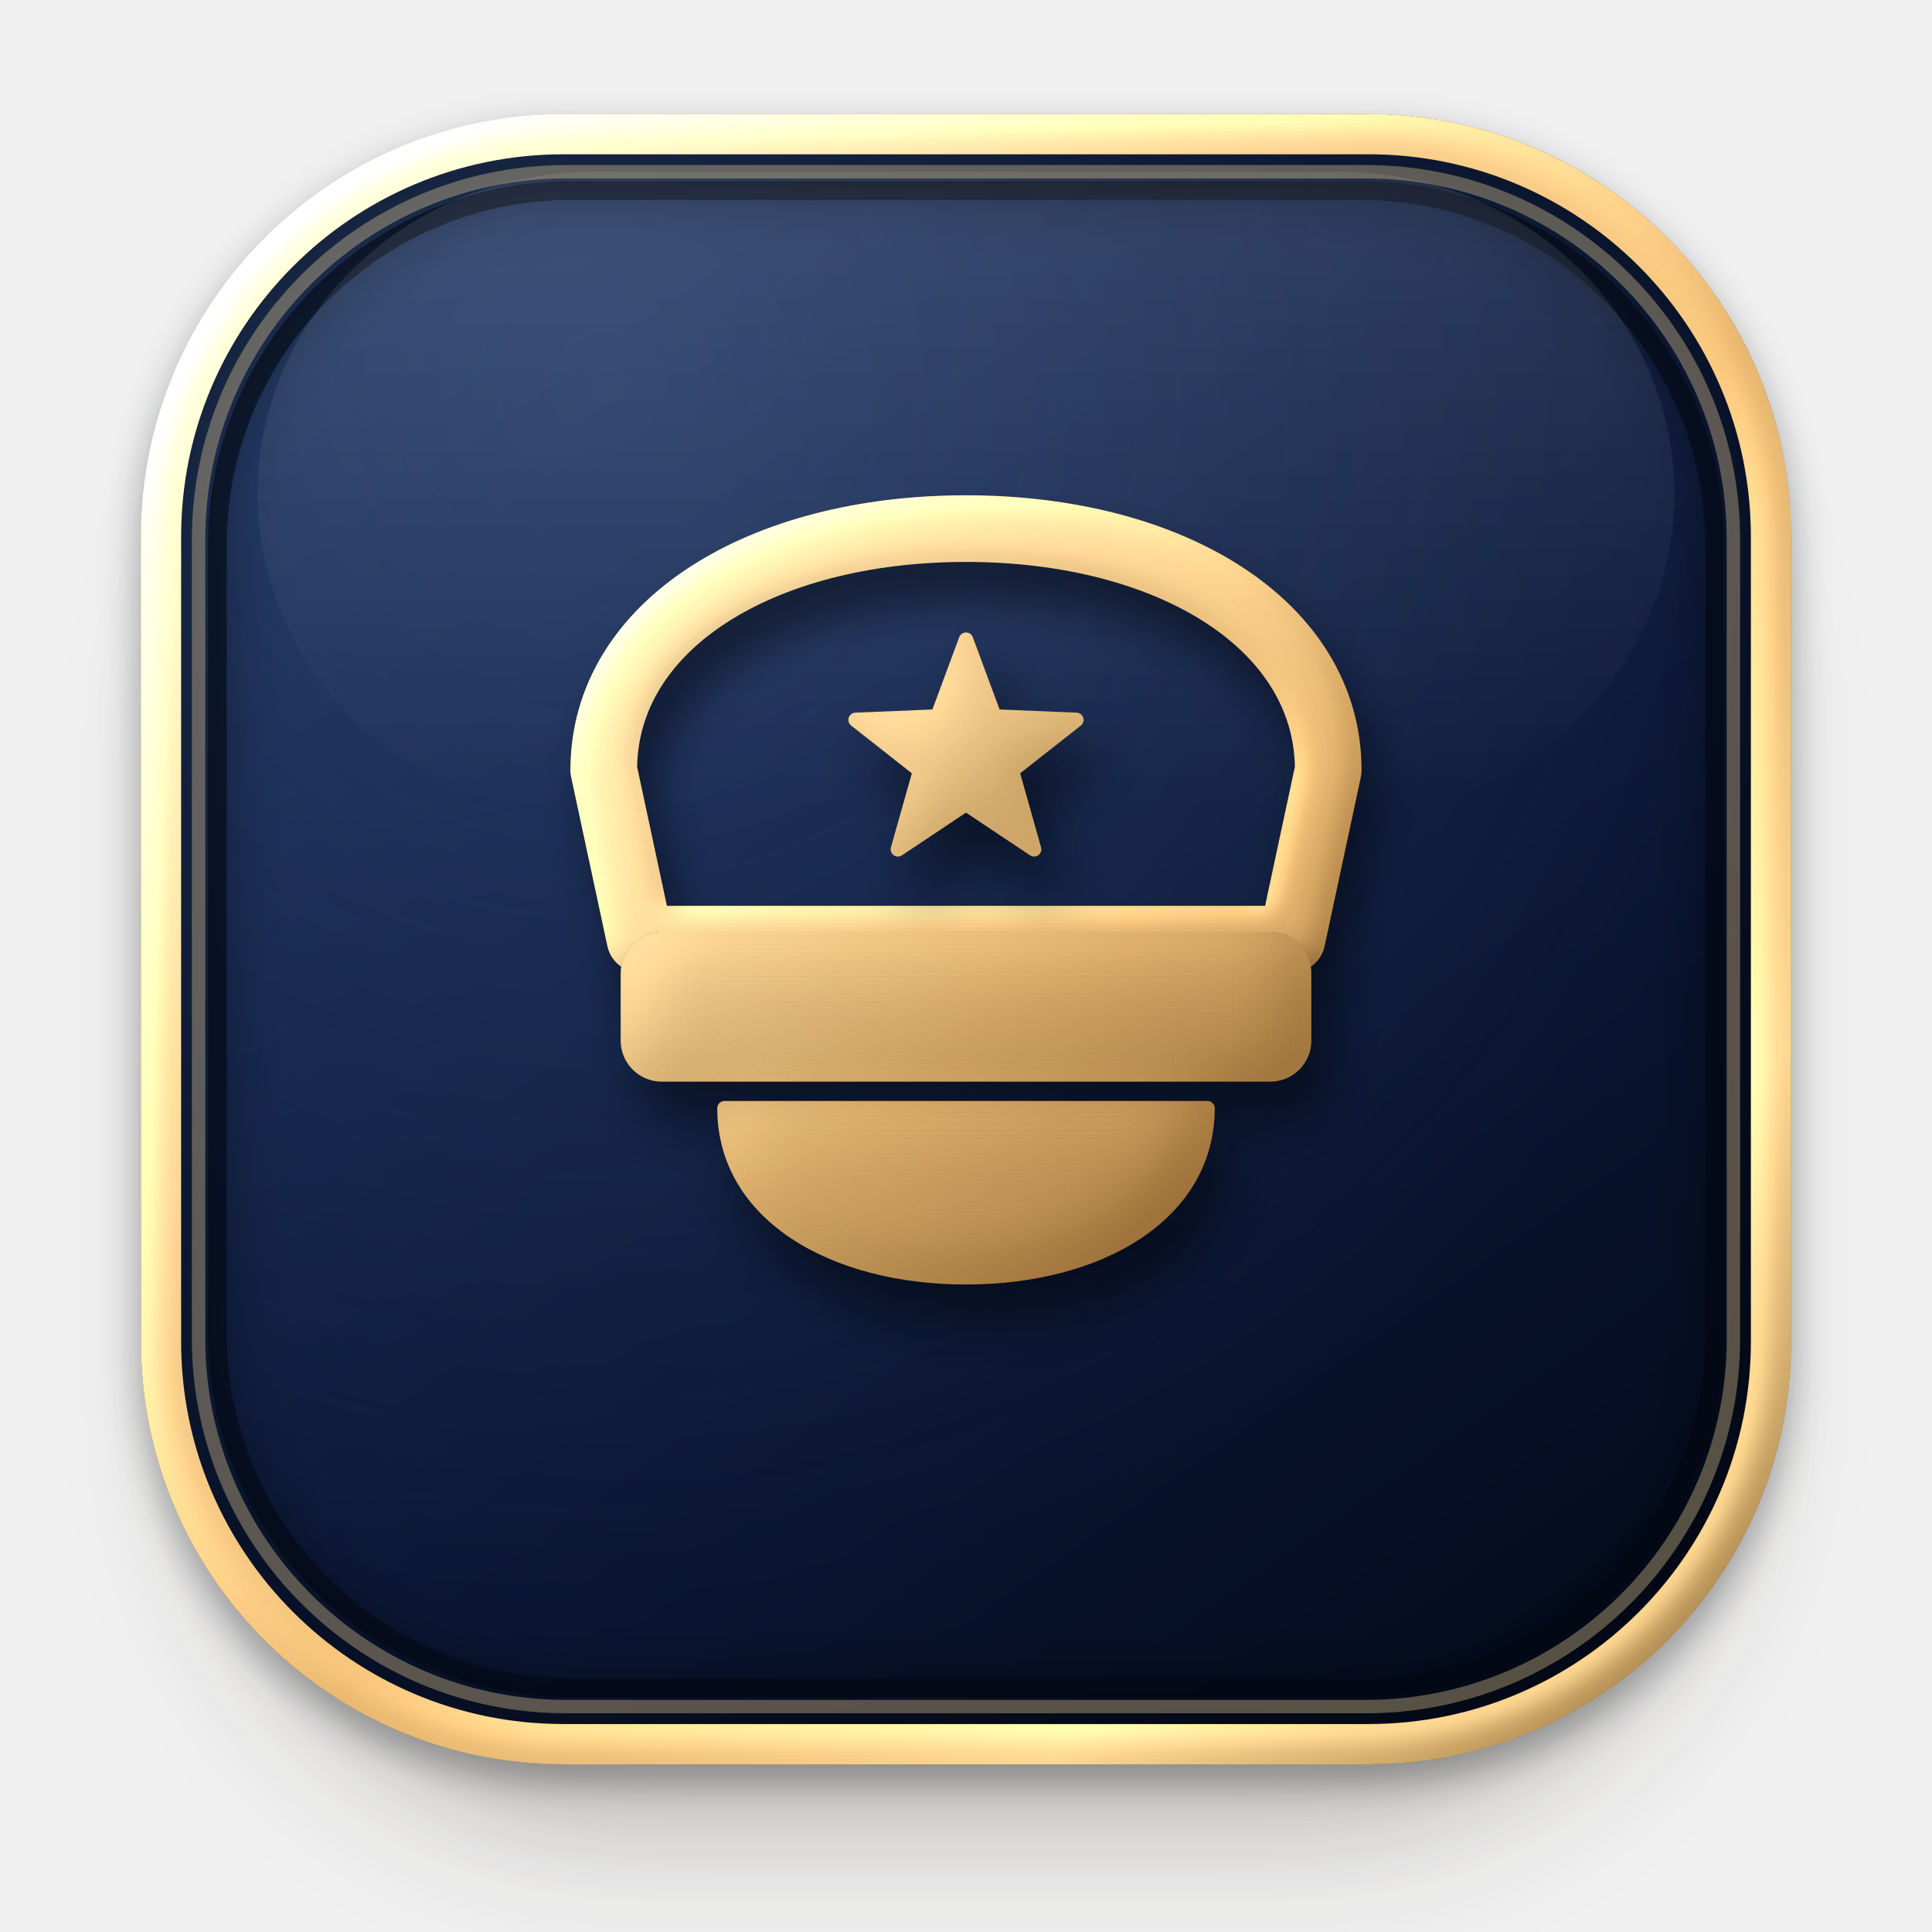
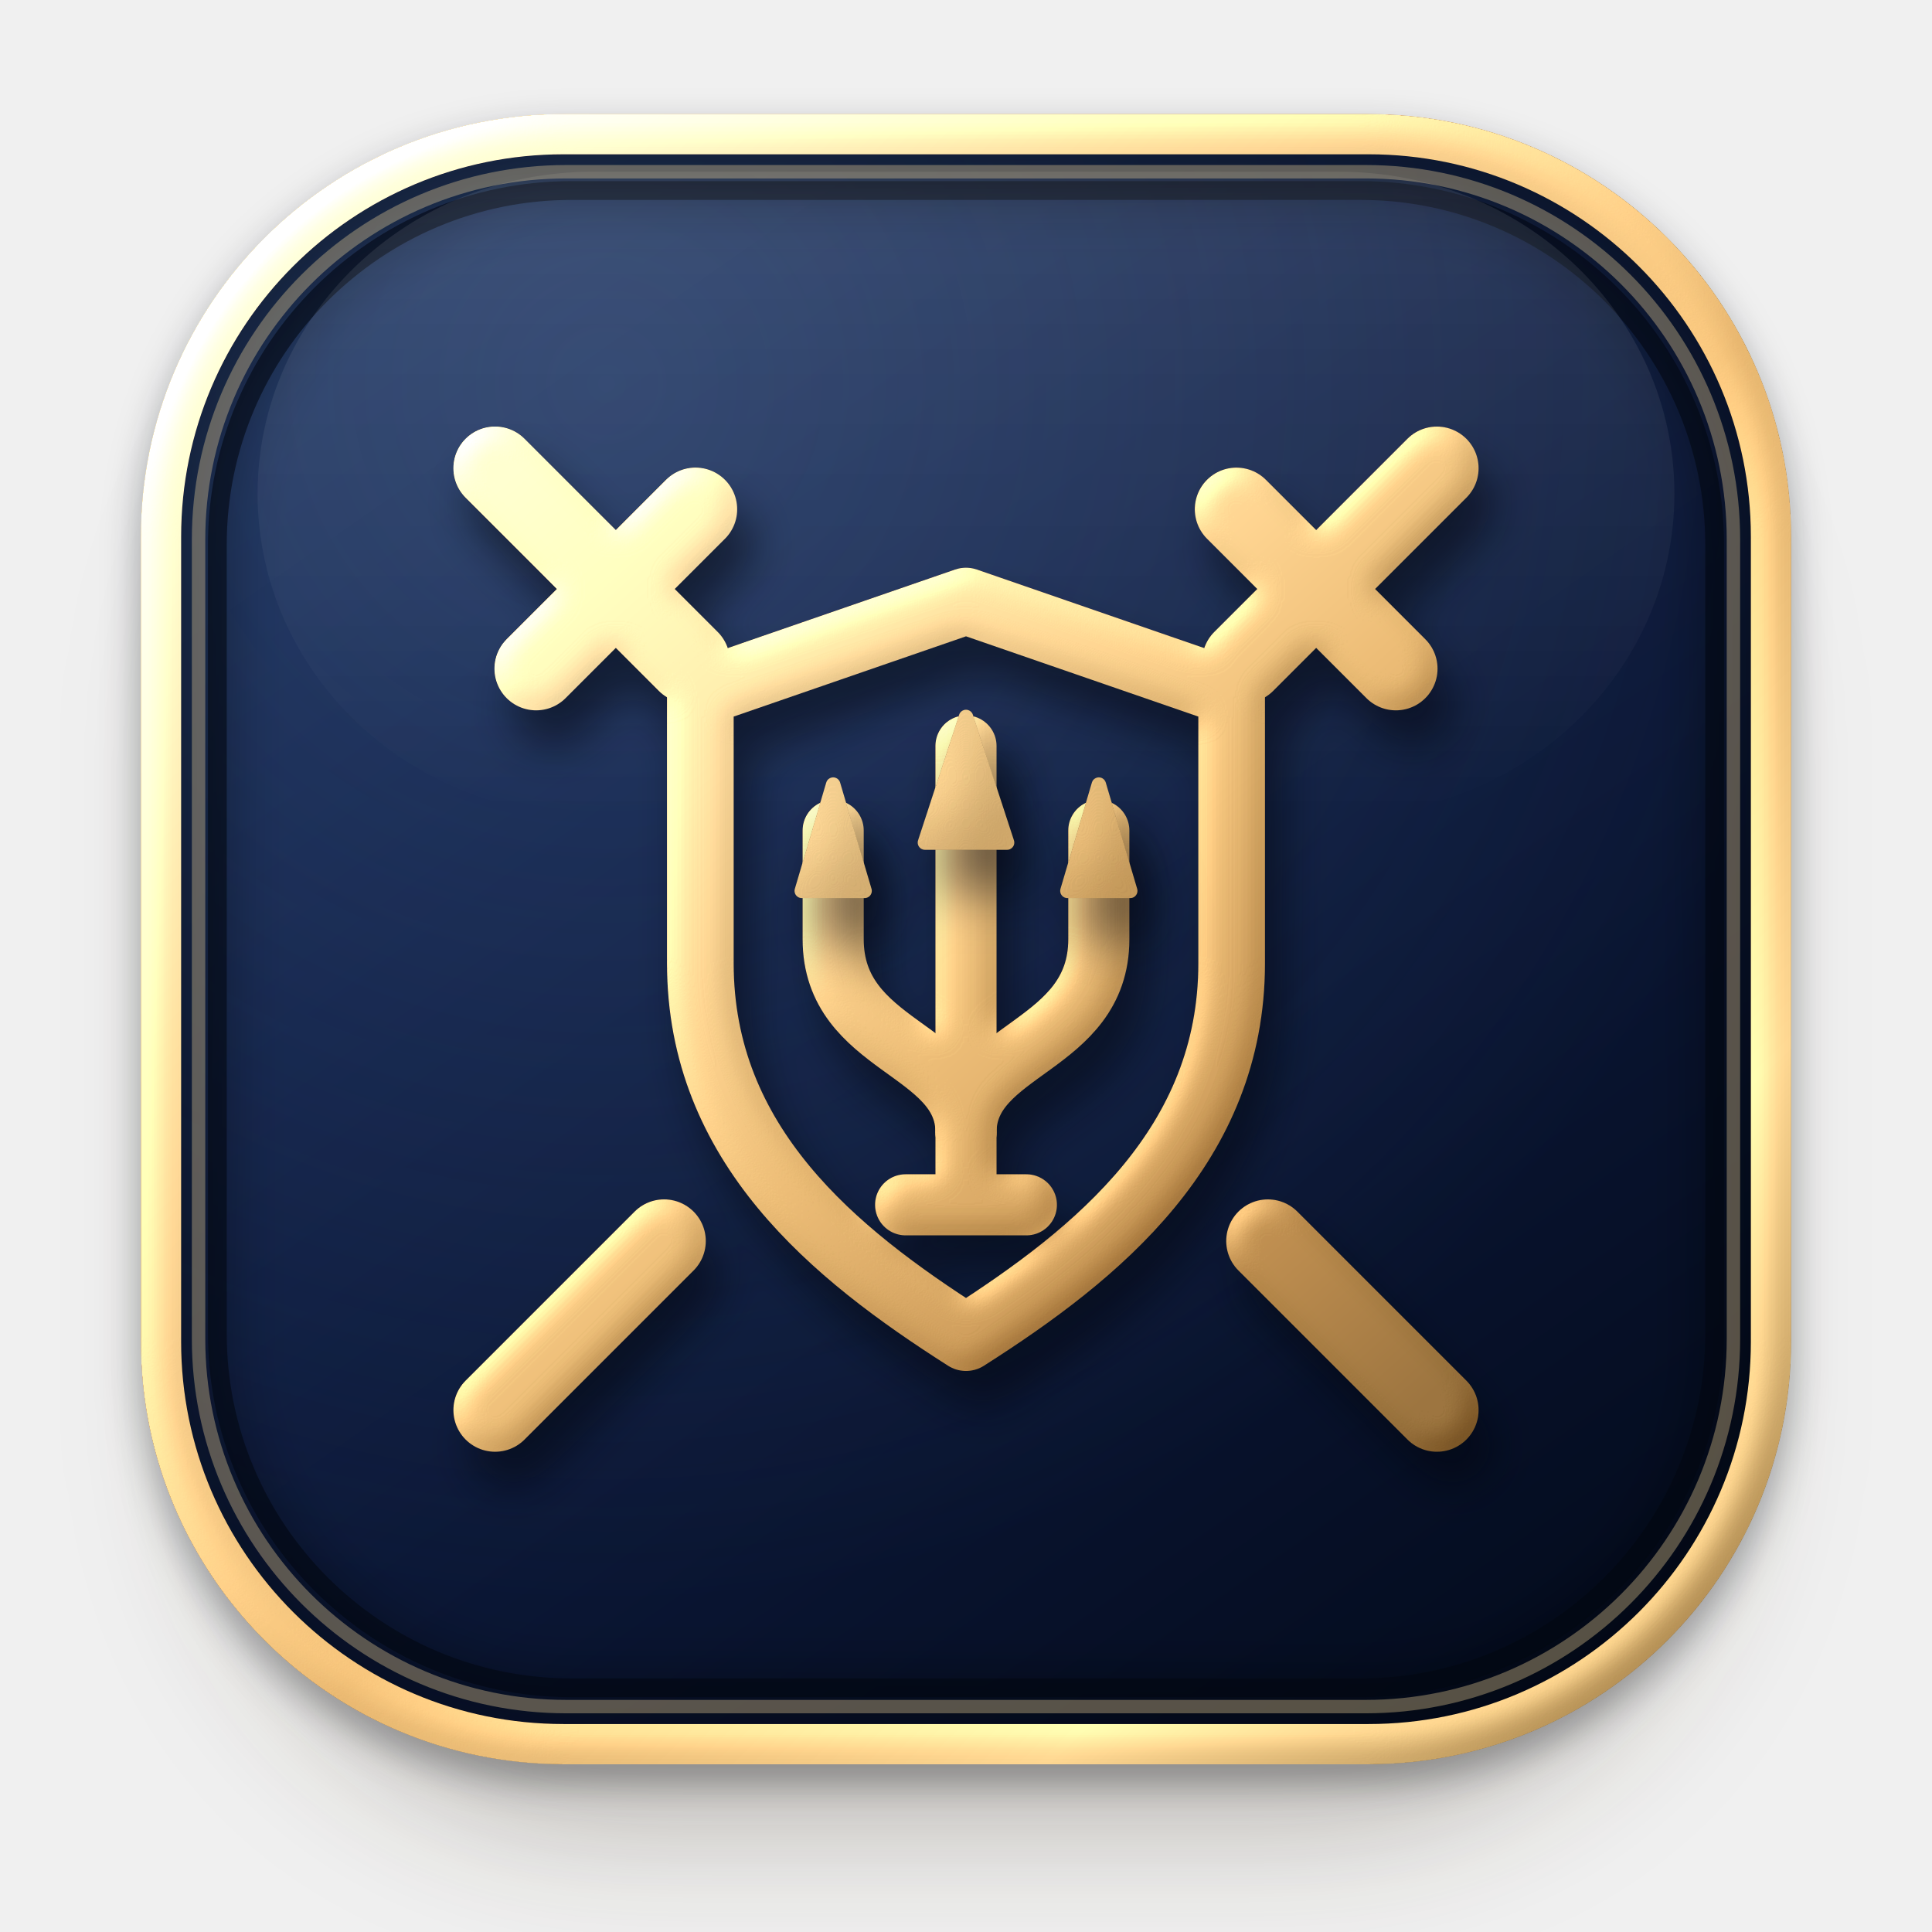
<svg xmlns="http://www.w3.org/2000/svg" viewBox="0 0 72 72" width="128" height="128" fill="none" stroke-linecap="round" stroke-linejoin="round" role="img" aria-label="Військове право">
  <defs>
    <linearGradient id="gold" gradientUnits="userSpaceOnUse" x1="6" y1="4" x2="42" y2="44">
      <stop offset="0.0" stop-color="#F6E2AC" />
      <stop offset="0.28" stop-color="#E0BE84" />
      <stop offset="0.55" stop-color="#BF9253" />
      <stop offset="0.8" stop-color="#97682F" />
      <stop offset="1.0" stop-color="#6F4A1C" />
    </linearGradient>
    <linearGradient id="tile" x1="0.05" y1="0" x2="0.75" y2="1">
      <stop offset="0.0" stop-color="#1B3059" />
      <stop offset="0.4" stop-color="#101F44" />
      <stop offset="0.75" stop-color="#091430" />
      <stop offset="1.0" stop-color="#040C1F" />
    </linearGradient>
    <radialGradient id="glow" cx="0.28" cy="0.16" r="0.75">
      <stop offset="0" stop-color="#5B7FB8" stop-opacity="0.26" />
      <stop offset="1" stop-color="#5B7FB8" stop-opacity="0" />
    </radialGradient>
    <linearGradient id="rim" gradientUnits="userSpaceOnUse" x1="8" y1="6" x2="64" y2="64">
      <stop offset="0.0" stop-color="#FFF2D6" />
      <stop offset="0.28" stop-color="#E4C186" />
      <stop offset="0.55" stop-color="#BE8F4F" />
      <stop offset="0.8" stop-color="#DDB878" />
      <stop offset="1.0" stop-color="#8A6733" />
    </linearGradient>
    <linearGradient id="gloss" x1="0" y1="0" x2="0" y2="1">
      <stop offset="0" stop-color="#fff" stop-opacity="0.10" />
      <stop offset="1" stop-color="#fff" stop-opacity="0" />
    </linearGradient>
    <clipPath id="tc">
      <rect x="6" y="5" width="60" height="60" rx="15" />
    </clipPath>
    <filter id="soft" x="-20%" y="-20%" width="140%" height="150%">
      <feGaussianBlur stdDeviation="2.6" />
    </filter>
    <filter id="soft2" x="-20%" y="-20%" width="140%" height="140%">
      <feGaussianBlur stdDeviation="1.1" />
    </filter>
    <filter id="thin" filterUnits="userSpaceOnUse" x="-10" y="-10" width="68" height="68" color-interpolation-filters="sRGB">
      <feGaussianBlur in="SourceAlpha" stdDeviation="0.55" result="h" />
      <feDiffuseLighting in="h" surfaceScale="2.4" diffuseConstant="1.3" lighting-color="#ffffff" result="d">
        <feDistantLight azimuth="225" elevation="55" />
      </feDiffuseLighting>
      <feComposite in="SourceGraphic" in2="d" operator="arithmetic" k1="1" k2="0" k3="0" k4="0" result="sh" />
      <feSpecularLighting in="h" surfaceScale="2.4" specularConstant="1.05" specularExponent="22" lighting-color="#FFF2C8" result="sp">
        <feDistantLight azimuth="225" elevation="46" />
      </feSpecularLighting>
      <feComposite in="sp" in2="SourceAlpha" operator="in" result="spi" />
      <feComposite in="sh" in2="spi" operator="arithmetic" k1="0" k2="1" k3="0.9" k4="0" result="lit" />
      <feGaussianBlur in="SourceAlpha" stdDeviation="0.9" result="sb" />
      <feOffset in="sb" dx="0.7" dy="1.5" result="so" />
      <feFlood flood-color="#02060F" flood-opacity="0.55" />
      <feComposite in2="so" operator="in" result="shadow" />
      <feMerge>
        <feMergeNode in="shadow" />
        <feMergeNode in="lit" />
      </feMerge>
    </filter>
    <filter id="thick" filterUnits="userSpaceOnUse" x="-10" y="-10" width="68" height="68" color-interpolation-filters="sRGB">
      <feGaussianBlur in="SourceAlpha" stdDeviation="1.35" result="h" />
      <feDiffuseLighting in="h" surfaceScale="3.6" diffuseConstant="1.18" lighting-color="#ffffff" result="d">
        <feDistantLight azimuth="225" elevation="55" />
      </feDiffuseLighting>
      <feComposite in="SourceGraphic" in2="d" operator="arithmetic" k1="1" k2="0" k3="0" k4="0" result="sh" />
      <feSpecularLighting in="h" surfaceScale="3.6" specularConstant="0.62" specularExponent="22" lighting-color="#FFF2C8" result="sp">
        <feDistantLight azimuth="225" elevation="46" />
      </feSpecularLighting>
      <feComposite in="sp" in2="SourceAlpha" operator="in" result="spi" />
      <feComposite in="sh" in2="spi" operator="arithmetic" k1="0" k2="1" k3="0.9" k4="0" result="lit" />
      <feGaussianBlur in="SourceAlpha" stdDeviation="1.1" result="sb" />
      <feOffset in="sb" dx="0.8" dy="1.7" result="so" />
      <feFlood flood-color="#02060F" flood-opacity="0.6" />
      <feComposite in2="so" operator="in" result="shadow" />
      <feMerge>
        <feMergeNode in="shadow" />
        <feMergeNode in="lit" />
      </feMerge>
    </filter>
    <filter id="rimf" filterUnits="userSpaceOnUse" x="0" y="0" width="72" height="72" color-interpolation-filters="sRGB">
      <feGaussianBlur in="SourceAlpha" stdDeviation="0.5" result="h" />
      <feDiffuseLighting in="h" surfaceScale="1.6" diffuseConstant="1.3" lighting-color="#ffffff" result="d">
        <feDistantLight azimuth="225" elevation="55" />
      </feDiffuseLighting>
      <feComposite in="SourceGraphic" in2="d" operator="arithmetic" k1="1" k2="0" k3="0" k4="0" result="sh" />
      <feSpecularLighting in="h" surfaceScale="1.6" specularConstant="1.05" specularExponent="20" lighting-color="#FFF2C8" result="sp">
        <feDistantLight azimuth="225" elevation="46" />
      </feSpecularLighting>
      <feComposite in="sp" in2="SourceAlpha" operator="in" result="spi" />
      <feComposite in="sh" in2="spi" operator="arithmetic" k1="0" k2="1" k3="0.9" k4="0" result="lit" />
      <feGaussianBlur in="SourceAlpha" stdDeviation="0.7" result="sb" />
      <feOffset in="sb" dx="0.0" dy="0.6" result="so" />
      <feFlood flood-color="#02060F" flood-opacity="0.35" />
      <feComposite in2="so" operator="in" result="shadow" />
      <feMerge>
        <feMergeNode in="shadow" />
        <feMergeNode in="lit" />
      </feMerge>
    </filter>
  </defs>
  <rect x="8" y="12" width="56" height="56" rx="15" fill="#3A2E1A" opacity="0.30" filter="url(#soft)" />
  <rect x="6" y="5" width="60" height="60" rx="15" fill="url(#tile)" />
  <rect x="6" y="5" width="60" height="60" rx="15" fill="url(#glow)" />
  <g clip-path="url(#tc)">
    <rect x="7.2" y="6.2" width="57.6" height="57.6" rx="14" fill="none" stroke="#000" stroke-opacity="0.36" stroke-width="2.4" filter="url(#soft2)" />
  </g>
  <rect x="8.1" y="7.1" width="55.8" height="55.8" rx="13.2" fill="none" stroke="#020812" stroke-opacity="0.6" stroke-width="0.7" />
  <rect x="9.6" y="6.4" width="52.8" height="24" rx="12.5" fill="url(#gloss)" />
  <rect x="6" y="5" width="60" height="60" rx="15" fill="none" stroke="url(#rim)" stroke-width="1.5" filter="url(#rimf)" />
  <rect x="7.4" y="6.4" width="57.2" height="57.2" rx="13.7" fill="none" stroke="#F3D79B" stroke-opacity="0.35" stroke-width="0.5" />
  <g transform="translate(14.4 13.4) scale(0.9)">
    <g filter="url(#thin)">
-       <path d="M10.5 24 L9 17 C9 11 15.5 7 24 7 C32.5 7 39 11 39 17 L37.5 24 Z" fill="none" stroke="url(#gold)" stroke-width="2.76" />
+       <path d="M4.5 4.5 L12.5 12.5" fill="none" stroke="url(#gold)" stroke-width="3.45" />
+       <path d="M6.2 12.8 L12.8 6.2" fill="none" stroke="url(#gold)" stroke-width="3.45" />
+       <path d="M36.5 36.5 L43.5 43.5" fill="none" stroke="url(#gold)" stroke-width="3.45" />
+       <path d="M43.5 4.5 L35.5 12.5" fill="none" stroke="url(#gold)" stroke-width="3.45" />
+       <path d="M41.8 12.8 L35.2 6.2" fill="none" stroke="url(#gold)" stroke-width="3.45" />
+       <path d="M11.5 36.5 L4.5 43.5" fill="none" stroke="url(#gold)" stroke-width="3.45" />
+       <path d="M24 10 L35 13.8 V25 C35 32.5 29.5 37 24 40.5 C18.5 37 13 32.5 13 25 V13.8 Z" fill="none" stroke="url(#gold)" stroke-width="2.76" />
+       <path d="M24 16 V34.5" fill="none" stroke="url(#gold)" stroke-width="2.53" />
+       <path d="M18.5 19.5 V24 C18.5 28.5 24 28.5 24 32" fill="none" stroke="url(#gold)" stroke-width="2.53" />
+       <path d="M29.5 19.5 V24 C29.5 28.5 24 28.5 24 32" fill="none" stroke="url(#gold)" stroke-width="2.53" />
+       <path d="M21.5 35 H26.5" fill="none" stroke="url(#gold)" stroke-width="2.53" />
    </g>
    <mask id="cut3" maskUnits="userSpaceOnUse" x="-6" y="-6" width="60" height="60">
      <rect x="-6" y="-6" width="60" height="60" fill="#fff" />
    </mask>
    <g filter="url(#thick)">
      <g mask="url(#cut3)">
-         <path d="M24.00 11.60 L25.18 14.78 L28.57 14.92 L25.90 17.02 L26.82 20.28 L24.00 18.40 L21.18 20.28 L22.10 17.02 L19.43 14.92 L22.82 14.78 Z" fill="url(#gold)" stroke="url(#gold)" stroke-width="0.6" />
-         <rect x="10" y="24" width="28" height="5.6" rx="1.4" fill="url(#gold)" stroke="url(#gold)" stroke-width="0.6" />
-         <path d="M14 31 H34 C34 35.4 29.5 38 24 38 C18.5 38 14 35.4 14 31 Z" fill="url(#gold)" stroke="url(#gold)" stroke-width="0.6" />
+         <path d="M22.3 20 L24 14.8 L25.7 20 Z" fill="url(#gold)" stroke="url(#gold)" stroke-width="0.6" />
+         <path d="M17.2 22 L18.5 17.6 L19.8 22 Z" fill="url(#gold)" stroke="url(#gold)" stroke-width="0.6" />
+         <path d="M28.2 22 L29.5 17.6 L30.8 22 Z" fill="url(#gold)" stroke="url(#gold)" stroke-width="0.6" />
      </g>
    </g>
  </g>
</svg>
